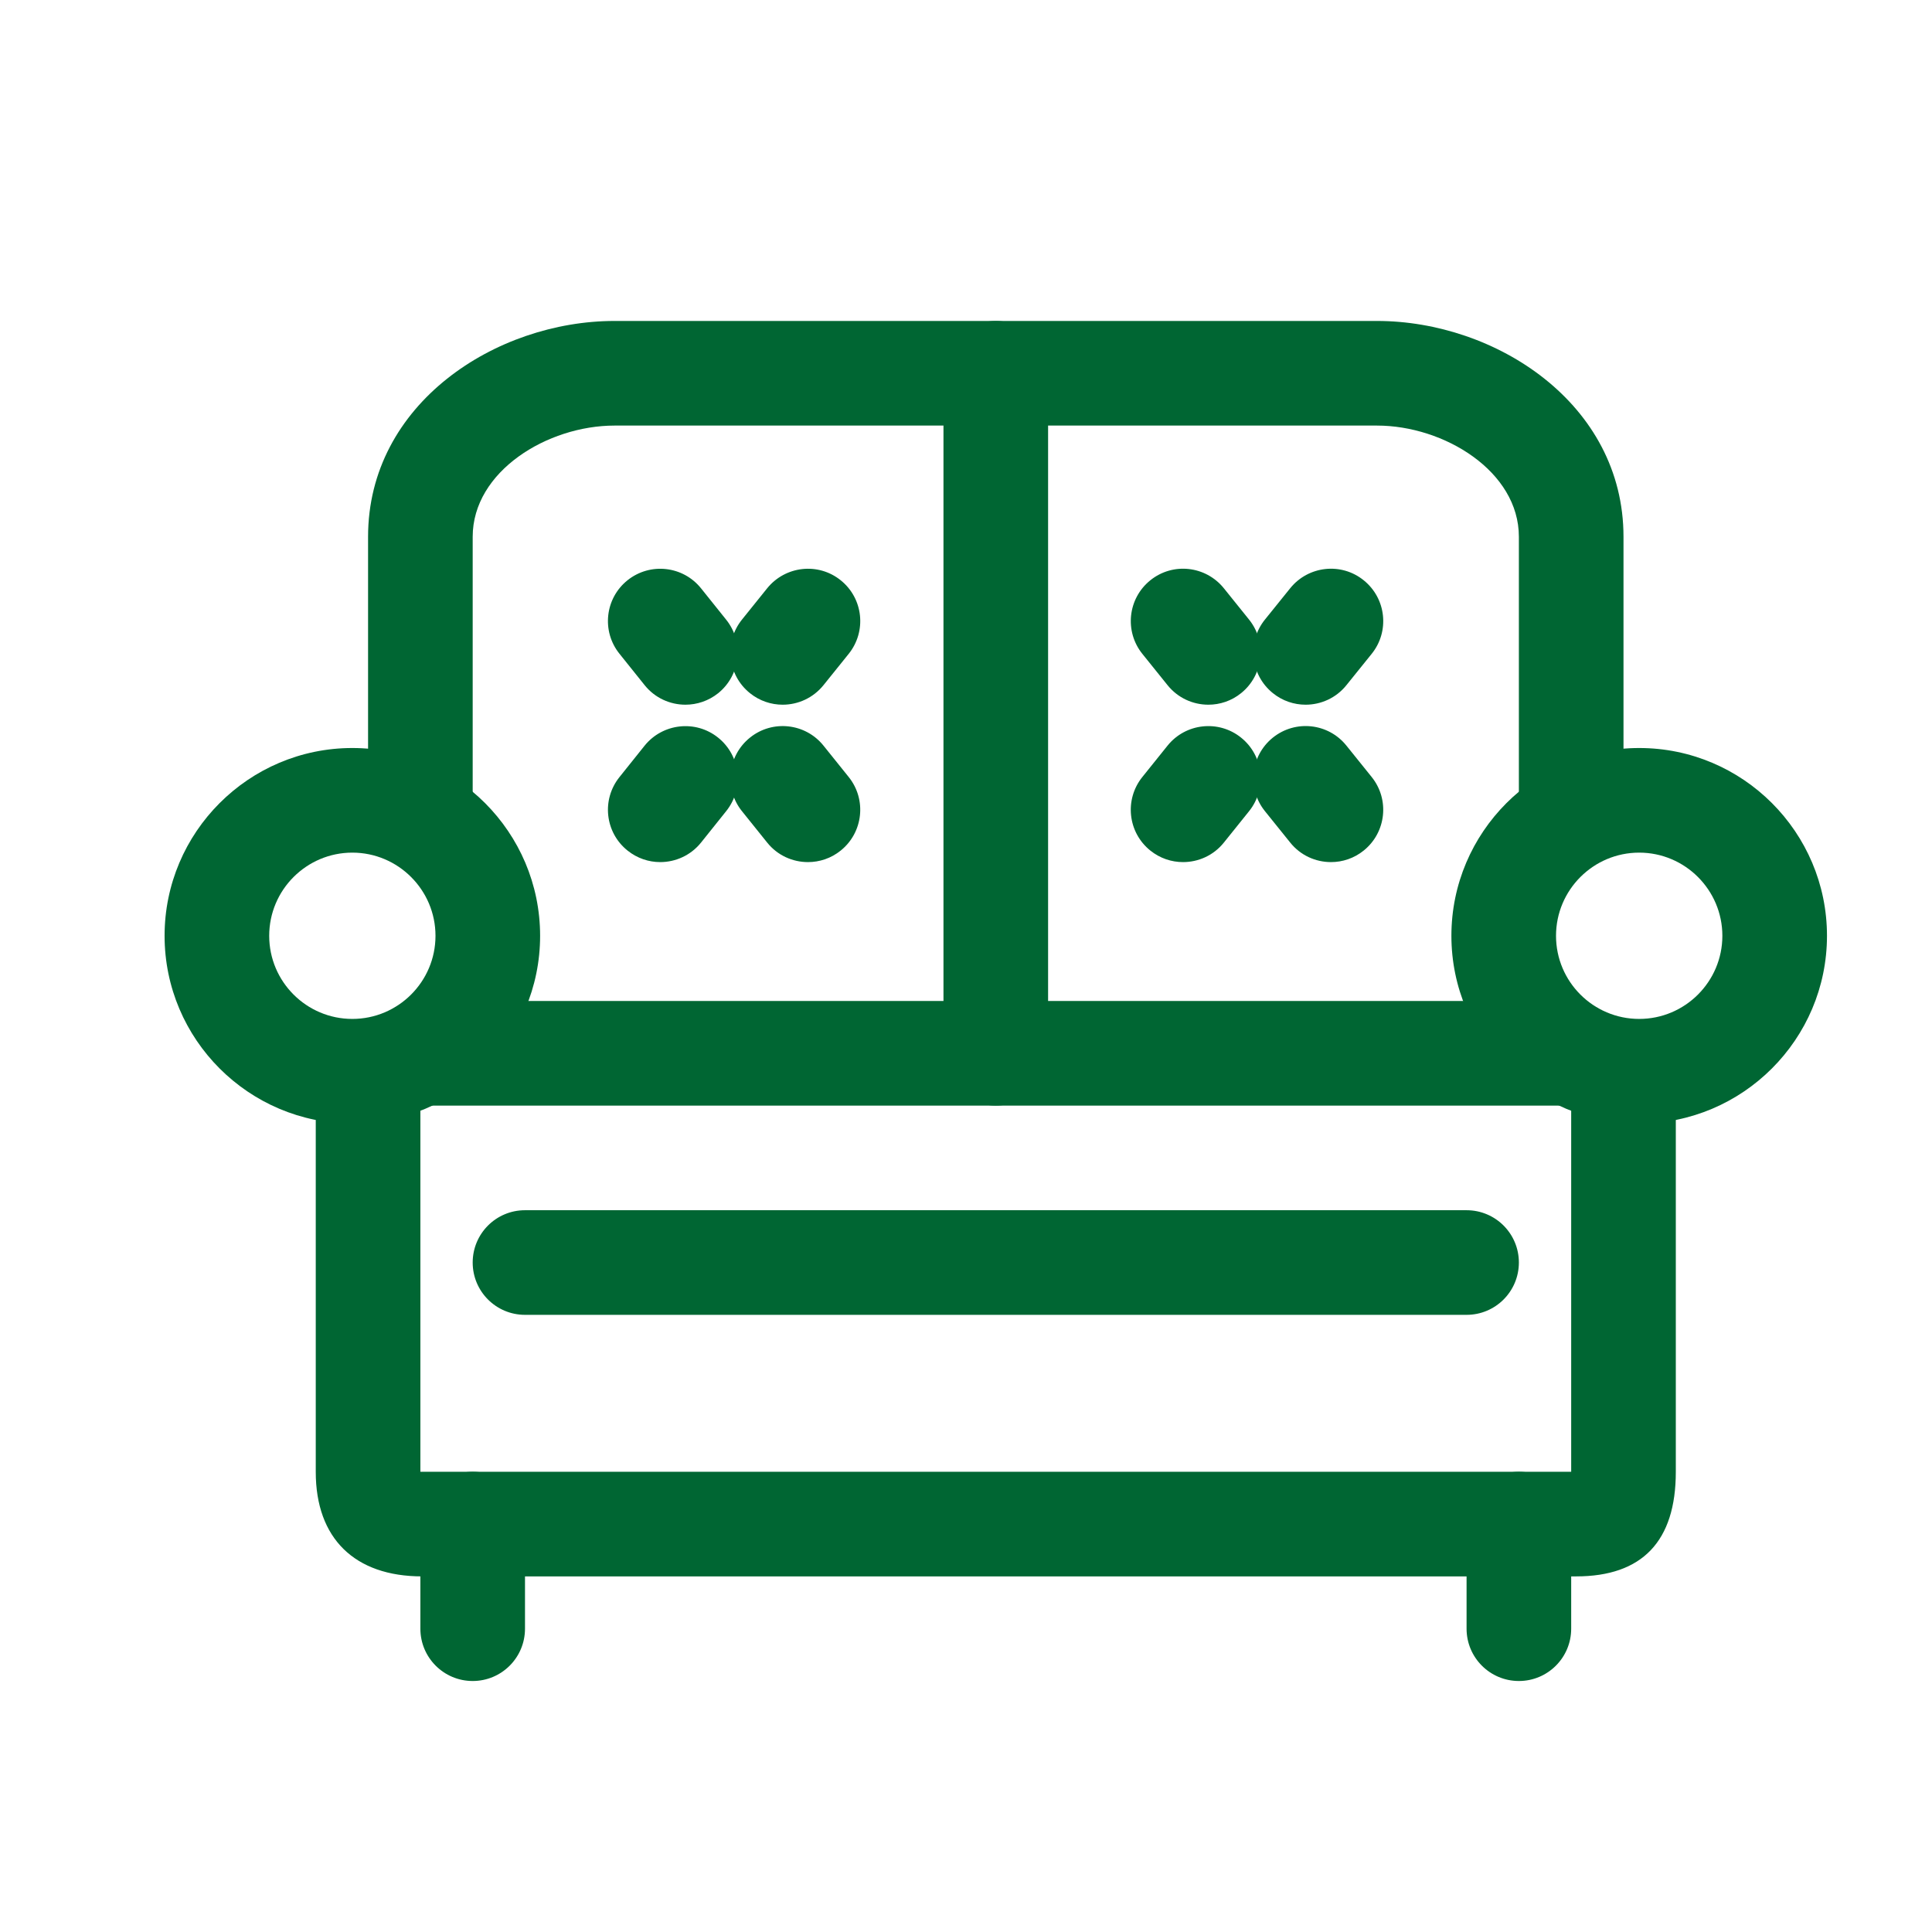
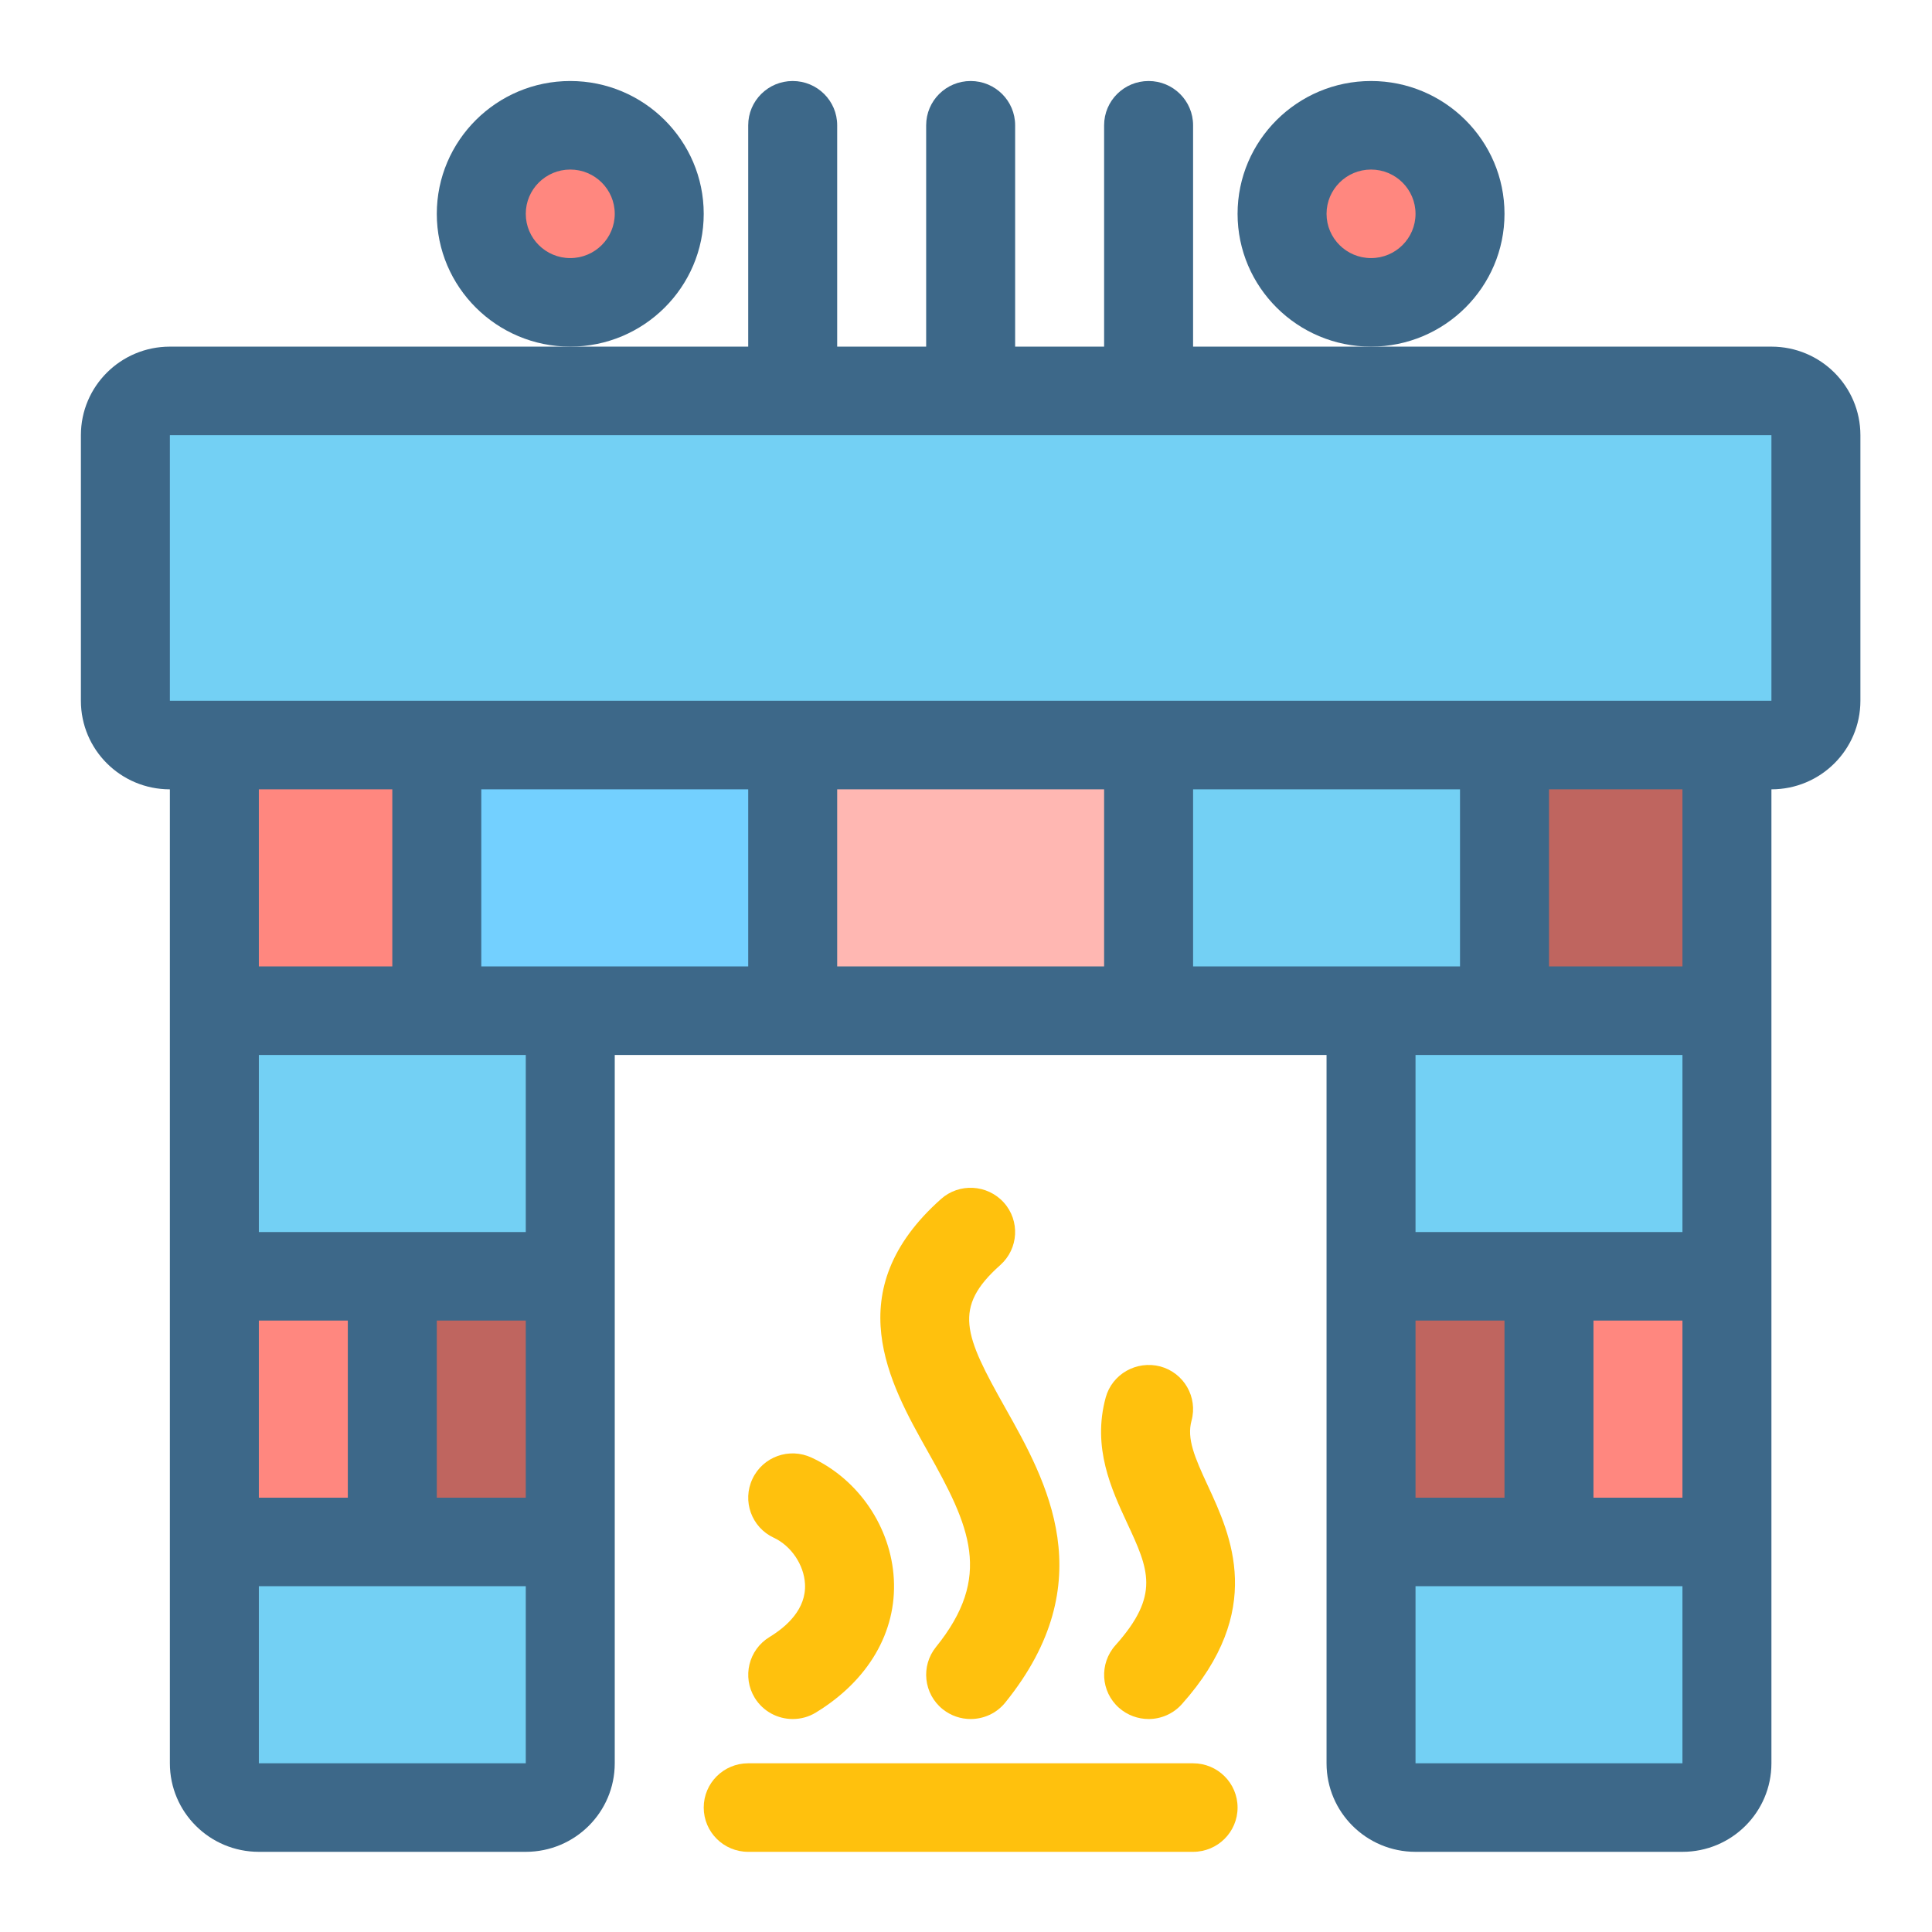
- <svg xmlns="http://www.w3.org/2000/svg" width="24px" height="24px" viewBox="0 0 24 24" fill="none">
-   <g id="g5415" transform="matrix(0.04061306,0,0,0.04061306,2.044498,2.109092)" style="fill:#006633;fill-opacity:1;opacity:1">
-     <g id="g5413" style="fill:#006633;fill-opacity:1">
-       <path d="M 370.848,46.24 H 137.632 c -36.256,0 -75.392,25.248 -75.392,66.016 v 77.984 c 0,8.832 7.152,16 16,16 8.848,0 16,-7.168 16,-16 v -77.984 c 0,-20.048 22.88,-34.016 43.392,-34.016 h 233.216 c 20.512,0 43.392,13.968 43.392,34.016 v 77.984 c 0,8.832 7.152,16 16,16 8.848,0 16,-7.168 16,-16 v -77.984 c 0,-40.768 -39.136,-66.016 -75.392,-66.016 z" id="path5411" style="fill:#006633;fill-opacity:1" />
-     </g>
+ <svg xmlns="http://www.w3.org/2000/svg" version="1.1" id="Layer_1" x="0px" y="0px" viewBox="0 0 24 24" xml:space="preserve" width="24" height="24">
+   <defs id="defs1114" />
+   <rect x="2.663" y="19.155" style="fill:#73d0f4;stroke-width:0.043;fill-opacity:1" width="4.421" height="3.3" id="rect1023" />
+   <g id="g1029" transform="matrix(0.04317505,0,0,0.04296442,1.004928,1.006332)">
+     <circle style="fill:#ff877f" cx="140.8" cy="38.4" r="25.6" id="circle1025" />
+     <rect x="38.4" y="192" style="fill:#ff877f" width="64" height="76.8" id="rect1027" />
  </g>
-   <g id="g5421" transform="matrix(0.04061306,0,0,0.04061306,2.044498,2.109092)" style="fill:#006633;fill-opacity:1;opacity:1">
-     <g id="g5419" style="fill:#006633;fill-opacity:1">
-       <path d="M 57.424,176.864 C 25.76,176.864 0,202.64 0,234.304 c 0,31.664 25.76,57.424 57.424,57.424 31.68,0 57.44,-25.776 57.44,-57.424 0,-31.68 -25.776,-57.44 -57.44,-57.44 z m 0,82.864 C 43.408,259.728 32,248.336 32,234.304 c 0,-14.032 11.408,-25.44 25.424,-25.44 14.032,0 25.44,11.424 25.44,25.44 0,14.016 -11.408,25.424 -25.44,25.424 z" id="path5417" style="fill:#006633;fill-opacity:1" />
-     </g>
+   <rect x="5.426" y="9.256" style="fill:#73d0ff;stroke-width:0.043;fill-opacity:1" width="4.421" height="3.3" id="rect1031" />
+   <rect x="9.847" y="9.256" style="fill:#ffb7b2;stroke-width:0.043" width="4.421" height="3.3" id="rect1033" />
+   <rect x="2.663" y="15.855" style="fill:#ff877f;stroke-width:0.043" width="2.211" height="3.3" id="rect1035" />
+   <rect x="1.558" y="4.856" style="fill:#73d0f4;stroke-width:0.043;fill-opacity:1" width="21" height="4.4" id="rect1037" />
+   <rect x="4.873" y="15.855" style="fill:#bf655f;stroke-width:0.043" width="2.211" height="3.3" id="rect1039" />
+   <rect x="2.663" y="12.555" style="fill:#73d0f4;stroke-width:0.043;fill-opacity:1" width="4.421" height="3.3" id="rect1041" />
+   <g id="g1047" transform="matrix(0.04317505,0,0,0.04296442,1.004928,1.006332)">
+     <circle style="fill:#ff877f" cx="371.2" cy="38.4" r="25.6" id="circle1043" />
+     <rect x="422.4" y="345.6" style="fill:#ff877f" width="51.2" height="76.8" id="rect1045" />
  </g>
-   <g id="g5427" transform="matrix(0.04061306,0,0,0.04061306,2.044498,2.109092)" style="fill:#006633;fill-opacity:1;opacity:1">
-     <g id="g5425" style="fill:#006633;fill-opacity:1">
-       <path d="m 446.24,270.24 c -8.848,0 -16,7.168 -16,16 v 112 H 78.784 c -0.192,0 -0.368,0 -0.544,0 v -112 c 0,-8.832 -7.152,-16 -16,-16 -8.848,0 -16,7.168 -16,16 v 112.048 c 0,20.304 11.856,31.952 32.544,31.952 H 431.76 c 20.224,0 30.48,-10.752 30.48,-31.952 V 286.24 c 0,-8.832 -7.152,-16 -16,-16 z" id="path5423" style="fill:#006633;fill-opacity:1" />
-     </g>
+   <g id="g1053" transform="matrix(0.04317505,0,0,0.04296442,1.004928,1.006332)">
+     <rect x="371.2" y="268.8" style="fill:#73d0f4;fill-opacity:1" width="102.4" height="76.8" id="rect1049" />
+     <rect x="371.2" y="422.4" style="fill:#73d0f4;fill-opacity:1" width="102.4" height="76.8" id="rect1051" />
  </g>
-   <g id="g5433" transform="matrix(0.04061306,0,0,0.04061306,2.044498,2.109092)" style="fill:#006633;fill-opacity:1;opacity:1">
-     <g id="g5431" style="fill:#006633;fill-opacity:1">
-       <path d="m 451.04,176.864 c -31.68,0 -57.44,25.776 -57.44,57.44 0,31.664 25.776,57.424 57.44,57.424 31.664,0 57.44,-25.776 57.44,-57.424 0,-31.68 -25.76,-57.44 -57.44,-57.44 z m 0,82.864 c -14.032,0 -25.44,-11.392 -25.44,-25.424 0,-14.032 11.408,-25.44 25.44,-25.44 14.032,0 25.44,11.424 25.44,25.44 0,14.016 -11.408,25.424 -25.44,25.424 z" id="path5429" style="fill:#006633;fill-opacity:1" />
-     </g>
+   <rect x="18.689" y="9.256" style="fill:#bf655f;stroke-width:0.043" width="2.763" height="3.3" id="rect1055" />
+   <rect x="14.268" y="9.256" style="fill:#73d0f4;stroke-width:0.043;fill-opacity:1" width="4.421" height="3.3" id="rect1057" />
+   <rect x="17.031" y="15.855" style="fill:#bf655f;stroke-width:0.043" width="2.211" height="3.3" id="rect1059" />
+   <g id="g1079" transform="matrix(0.04317505,0,0,0.04296442,1.004928,1.006332)">
+     <path style="fill:#3d6889;fill-opacity:1" d="M 486.4,76.8 H 448 371.2 320 v -64 C 320,5.726 314.274,0 307.2,0 300.126,0 294.4,5.726 294.4,12.8 v 64 h -25.6 v -64 C 268.8,5.726 263.074,0 256,0 248.926,0 243.2,5.726 243.2,12.8 v 64 h -25.6 v -64 C 217.6,5.726 211.874,0 204.8,0 197.726,0 192,5.726 192,12.8 v 64 H 140.8 64 25.6 C 11.46,76.8 0,88.26 0,102.4 v 76.8 c 0,14.14 11.46,25.6 25.6,25.6 v 281.6 c 0,14.14 11.46,25.6 25.6,25.6 H 128 c 14.14,0 25.6,-11.46 25.6,-25.6 V 281.6 h 204.8 v 204.8 c 0,14.14 11.46,25.6 25.6,25.6 h 76.8 c 14.14,0 25.6,-11.46 25.6,-25.6 V 204.8 c 14.14,0 25.6,-11.46 25.6,-25.6 V 102.4 C 512,88.26 500.54,76.8 486.4,76.8 Z M 128,486.4 H 51.2 V 435.2 H 128 Z M 51.2,409.6 v -51.2 h 25.6 v 51.2 z m 76.8,0 H 102.4 V 358.4 H 128 Z m 0,-76.8 H 51.2 V 281.6 H 128 Z M 51.2,256 V 204.8 H 89.6 V 256 Z M 192,256 H 128 115.2 V 204.8 H 192 Z m 102.4,0 h -76.8 v -51.2 h 76.8 z m 25.6,0 v -51.2 h 76.8 V 256 H 384 Z m 64,102.4 h 25.6 v 51.2 H 384 Z m 76.8,128 H 384 v -51.2 h 76.8 z m 0,-76.8 h -25.6 v -51.2 h 25.6 z m 0,-76.8 H 384 v -51.2 h 76.8 z m 0,-76.8 h -38.4 v -51.2 h 38.4 z m 25.6,-76.8 H 460.8 51.2 25.6 v -76.8 h 460.8 z" id="path1061" />
+     <path style="fill:#ffc10d;fill-opacity:1" d="M 320,486.4 H 192 c -7.074,0 -12.8,5.726 -12.8,12.8 0,7.074 5.726,12.8 12.8,12.8 h 128 c 7.074,0 12.8,-5.726 12.8,-12.8 0,-7.074 -5.726,-12.8 -12.8,-12.8 z" id="path1063" />
+     <path style="fill:#3d6889;fill-opacity:1" d="M 179.2,38.4 C 179.2,17.229 161.971,0 140.8,0 c -21.171,0 -38.4,17.229 -38.4,38.4 0,21.171 17.229,38.4 38.4,38.4 21.171,0 38.4,-17.229 38.4,-38.4 z m -38.4,12.8 c -7.066,0 -12.8,-5.734 -12.8,-12.8 0,-7.066 5.734,-12.8 12.8,-12.8 7.066,0 12.8,5.734 12.8,12.8 0,7.066 -5.734,12.8 -12.8,12.8 z" id="path1065" />
+     <path style="fill:#3d6889;fill-opacity:1" d="M 409.6,38.4 C 409.6,17.229 392.371,0 371.2,0 c -21.171,0 -38.4,17.229 -38.4,38.4 0,21.171 17.229,38.4 38.4,38.4 21.171,0 38.4,-17.229 38.4,-38.4 z m -38.4,12.8 c -7.066,0 -12.8,-5.734 -12.8,-12.8 0,-7.066 5.734,-12.8 12.8,-12.8 7.066,0 12.8,5.734 12.8,12.8 0,7.066 -5.734,12.8 -12.8,12.8 z" id="path1067" />
+     <path style="fill:#ffc10d;fill-opacity:1" d="m 210.253,398.029 c -6.451,-3.021 -14.029,-0.273 -17.024,6.127 -3.021,6.4 -0.273,14.029 6.127,17.024 5.001,2.347 8.678,7.825 8.977,13.329 0.427,7.296 -5.325,12.399 -10.197,15.377 -6.05,3.703 -7.927,11.571 -4.25,17.604 2.415,3.934 6.613,6.11 10.914,6.11 2.304,0 4.599,-0.597 6.673,-1.877 15.104,-9.25 23.279,-23.322 22.426,-38.622 -0.828,-14.951 -10.095,-28.723 -23.646,-35.072 z" id="path1073" />
+     <path style="fill:#ffc10d;fill-opacity:1" d="m 265.549,324.275 c -4.753,-5.299 -12.877,-5.7 -18.074,-1.024 -29.747,26.598 -14.797,53.35 -3.874,72.875 12.228,21.803 18.85,36.224 2.423,56.653 -4.429,5.504 -3.55,13.577 1.954,17.997 2.372,1.903 5.197,2.825 8.021,2.825 3.729,0 7.45,-1.621 9.975,-4.779 28.1,-34.953 11.853,-64 -0.026,-85.197 -11.802,-21.077 -15.172,-28.979 -1.425,-41.276 5.275,-4.728 5.728,-12.8 1.026,-18.074 z" id="path1075" />
+     <path style="fill:#ffc10d;fill-opacity:1" d="m 310.554,371.652 c -6.852,-1.775 -13.85,2.202 -15.701,9.003 -3.925,14.473 1.673,26.547 6.153,36.25 6.204,13.423 9.626,20.804 -3.354,35.379 -4.702,5.299 -4.25,13.372 1.024,18.074 2.449,2.167 5.504,3.243 8.525,3.243 3.524,0 7.023,-1.451 9.549,-4.275 24.149,-27.127 14.123,-48.802 7.501,-63.172 -3.823,-8.277 -6.101,-13.602 -4.702,-18.799 1.851,-6.828 -2.177,-13.851 -8.995,-15.703 z" id="path1077" />
  </g>
-   <g id="g5439" transform="matrix(0.04061306,0,0,0.04061306,2.044498,2.109092)" style="fill:#006633;fill-opacity:1;opacity:1">
-     <g id="g5437" style="fill:#006633;fill-opacity:1">
-       <path d="m 430.24,254.24 h -352 c -8.848,0 -16,7.168 -16,16 0,8.832 7.152,16 16,16 h 352 c 8.848,0 16,-7.168 16,-16 0,-8.832 -7.152,-16 -16,-16 z" id="path5435" style="fill:#006633;fill-opacity:1" />
-     </g>
-   </g>
-   <g id="g5445" transform="matrix(0.04061306,0,0,0.04061306,2.044498,2.109092)" style="fill:#006633;fill-opacity:1;opacity:1">
-     <g id="g5443" style="fill:#006633;fill-opacity:1">
-       <path d="m 398.24,318.24 h -288 c -8.848,0 -16,7.168 -16,16 0,8.832 7.152,16 16,16 h 288 c 8.848,0 16,-7.168 16,-16 0,-8.832 -7.152,-16 -16,-16 z" id="path5441" style="fill:#006633;fill-opacity:1" />
-     </g>
-   </g>
-   <g id="g5451" transform="matrix(0.04061306,0,0,0.04061306,2.044498,2.109092)" style="fill:#006633;fill-opacity:1;opacity:1">
-     <g id="g5449" style="fill:#006633;fill-opacity:1">
-       <path d="m 206.816,125.568 c -6.88,-5.552 -16.928,-4.432 -22.496,2.432 l -7.712,9.584 c -5.536,6.88 -4.464,16.96 2.432,22.496 2.96,2.384 6.496,3.536 10.016,3.536 4.688,0 9.312,-2.048 12.48,-5.968 l 7.712,-9.584 c 5.536,-6.88 4.464,-16.96 -2.432,-22.496 z" id="path5447" style="fill:#006633;fill-opacity:1" />
-     </g>
-   </g>
-   <g id="g5457" transform="matrix(0.04061306,0,0,0.04061306,2.044498,2.109092)" style="fill:#006633;fill-opacity:1;opacity:1">
-     <g id="g5455" style="fill:#006633;fill-opacity:1">
-       <path d="m 209.248,185.728 -7.712,-9.6 c -5.52,-6.88 -15.616,-7.984 -22.496,-2.432 -6.88,5.536 -7.968,15.616 -2.432,22.496 l 7.712,9.6 c 3.152,3.936 7.792,5.968 12.48,5.968 3.52,0 7.072,-1.152 10.016,-3.536 6.88,-5.536 7.968,-15.616 2.432,-22.496 z" id="path5453" style="fill:#006633;fill-opacity:1" />
-     </g>
-   </g>
-   <g id="g5463" transform="matrix(0.04061306,0,0,0.04061306,2.044498,2.109092)" style="fill:#006633;fill-opacity:1;opacity:1">
-     <g id="g5461" style="fill:#006633;fill-opacity:1">
-       <path d="m 171.776,137.616 -7.68,-9.584 c -5.504,-6.88 -15.568,-8.016 -22.496,-2.48 -6.896,5.52 -8,15.6 -2.464,22.48 l 7.68,9.584 c 3.152,3.952 7.808,6 12.496,6 3.504,0 7.056,-1.152 10,-3.504 6.88,-5.536 8,-15.6 2.464,-22.496 z" id="path5459" style="fill:#006633;fill-opacity:1" />
-     </g>
-   </g>
-   <g id="g5469" transform="matrix(0.04061306,0,0,0.04061306,2.044498,2.109092)" style="fill:#006633;fill-opacity:1;opacity:1">
-     <g id="g5467" style="fill:#006633;fill-opacity:1">
-       <path d="m 169.296,173.68 c -6.88,-5.52 -16.96,-4.384 -22.48,2.48 l -7.68,9.6 c -5.536,6.896 -4.432,16.96 2.48,22.48 2.96,2.368 6.48,3.52 9.984,3.52 4.688,0 9.344,-2.048 12.496,-5.984 l 7.68,-9.6 c 5.536,-6.896 4.432,-16.976 -2.48,-22.496 z" id="path5465" style="fill:#006633;fill-opacity:1" />
-     </g>
-   </g>
-   <g id="g5475" transform="matrix(0.04061306,0,0,0.04061306,2.044498,2.109092)" style="fill:#006633;fill-opacity:1;opacity:1">
-     <g id="g5473" style="fill:#006633;fill-opacity:1">
-       <path d="m 366.8,125.584 c -6.864,-5.584 -16.96,-4.464 -22.496,2.4 l -7.728,9.584 c -5.552,6.864 -4.48,16.944 2.4,22.496 2.96,2.4 6.512,3.552 10.032,3.552 4.672,0 9.312,-2.032 12.464,-5.952 l 7.728,-9.584 c 5.552,-6.864 4.48,-16.944 -2.4,-22.496 z" id="path5471" style="fill:#006633;fill-opacity:1" />
-     </g>
-   </g>
-   <g id="g5481" transform="matrix(0.04061306,0,0,0.04061306,2.044498,2.109092)" style="fill:#006633;fill-opacity:1;opacity:1">
-     <g id="g5479" style="fill:#006633;fill-opacity:1">
-       <path d="m 369.2,185.712 -7.728,-9.6 c -5.52,-6.864 -15.568,-7.984 -22.496,-2.416 -6.864,5.536 -7.952,15.616 -2.4,22.496 l 7.728,9.6 c 3.152,3.936 7.792,5.968 12.464,5.968 3.52,0 7.072,-1.152 10.032,-3.552 6.864,-5.536 7.952,-15.616 2.4,-22.496 z" id="path5477" style="fill:#006633;fill-opacity:1" />
-     </g>
-   </g>
-   <g id="g5487" transform="matrix(0.04061306,0,0,0.04061306,2.044498,2.109092)" style="fill:#006633;fill-opacity:1;opacity:1">
-     <g id="g5485" style="fill:#006633;fill-opacity:1">
-       <path d="M 331.712,137.584 324,128 c -5.552,-6.88 -15.6,-8 -22.496,-2.432 -6.88,5.536 -7.968,15.616 -2.432,22.496 l 7.712,9.584 c 3.168,3.936 7.792,5.968 12.48,5.968 3.52,0 7.072,-1.152 10.016,-3.536 6.88,-5.536 7.968,-15.616 2.432,-22.496 z" id="path5483" style="fill:#006633;fill-opacity:1" />
-     </g>
-   </g>
-   <g id="g5493" transform="matrix(0.04061306,0,0,0.04061306,2.044498,2.109092)" style="fill:#006633;fill-opacity:1;opacity:1">
-     <g id="g5491" style="fill:#006633;fill-opacity:1">
-       <path d="m 329.28,173.696 c -6.864,-5.536 -16.96,-4.448 -22.496,2.432 l -7.712,9.6 c -5.536,6.88 -4.464,16.96 2.432,22.496 2.96,2.384 6.496,3.536 10.016,3.536 4.688,0 9.328,-2.032 12.48,-5.968 l 7.712,-9.6 c 5.536,-6.88 4.464,-16.96 -2.432,-22.496 z" id="path5489" style="fill:#006633;fill-opacity:1" />
-     </g>
-   </g>
-   <g id="g5499" transform="matrix(0.04061306,0,0,0.04061306,2.044498,2.109092)" style="fill:#006633;fill-opacity:1;opacity:1">
-     <g id="g5497" style="fill:#006633;fill-opacity:1">
-       <path d="m 94.24,398.24 c -8.848,0 -16,7.168 -16,16 v 32 c 0,8.832 7.152,16 16,16 8.848,0 16,-7.168 16,-16 v -32 c 0,-8.832 -7.152,-16 -16,-16 z" id="path5495" style="fill:#006633;fill-opacity:1" />
-     </g>
-   </g>
-   <g id="g5505" transform="matrix(0.04061306,0,0,0.04061306,2.044498,2.109092)" style="fill:#006633;fill-opacity:1;opacity:1">
-     <g id="g5503" style="fill:#006633;fill-opacity:1">
-       <path d="m 414.24,398.24 c -8.848,0 -16,7.168 -16,16 v 32 c 0,8.832 7.152,16 16,16 8.848,0 16,-7.168 16,-16 v -32 c 0,-8.832 -7.152,-16 -16,-16 z" id="path5501" style="fill:#006633;fill-opacity:1" />
-     </g>
-   </g>
-   <g id="g5511" transform="matrix(0.04061306,0,0,0.04061306,2.044498,2.109092)" style="fill:#006633;fill-opacity:1;opacity:1">
-     <g id="g5509" style="fill:#006633;fill-opacity:1">
-       <path d="m 254.24,46.24 c -8.848,0 -16,7.168 -16,16 v 208 c 0,8.832 7.152,16 16,16 8.848,0 16,-7.168 16,-16 v -208 c 0,-8.832 -7.152,-16 -16,-16 z" id="path5507" style="fill:#006633;fill-opacity:1" />
-     </g>
-   </g>
-   <g id="g5513" transform="matrix(0.04061306,0,0,0.04061306,2.044498,2.109092)" style="fill:#006633;fill-opacity:1;opacity:1">
+   <g id="g1081" transform="matrix(0.04317505,0,0,0.04296442,1.004928,1.006332)">
</g>
-   <g id="g5515" transform="matrix(0.04061306,0,0,0.04061306,2.044498,2.109092)" style="fill:#006633;fill-opacity:1;opacity:1">
+   <g id="g1083" transform="matrix(0.04317505,0,0,0.04296442,1.004928,1.006332)">
</g>
-   <g id="g5517" transform="matrix(0.04061306,0,0,0.04061306,2.044498,2.109092)" style="fill:#006633;fill-opacity:1;opacity:1">
+   <g id="g1085" transform="matrix(0.04317505,0,0,0.04296442,1.004928,1.006332)">
</g>
-   <g id="g5519" transform="matrix(0.04061306,0,0,0.04061306,2.044498,2.109092)" style="fill:#006633;fill-opacity:1;opacity:1">
+   <g id="g1087" transform="matrix(0.04317505,0,0,0.04296442,1.004928,1.006332)">
</g>
-   <g id="g5521" transform="matrix(0.04061306,0,0,0.04061306,2.044498,2.109092)" style="fill:#006633;fill-opacity:1;opacity:1">
+   <g id="g1089" transform="matrix(0.04317505,0,0,0.04296442,1.004928,1.006332)">
</g>
-   <g id="g5523" transform="matrix(0.04061306,0,0,0.04061306,2.044498,2.109092)" style="fill:#006633;fill-opacity:1;opacity:1">
+   <g id="g1091" transform="matrix(0.04317505,0,0,0.04296442,1.004928,1.006332)">
</g>
-   <g id="g5525" transform="matrix(0.04061306,0,0,0.04061306,2.044498,2.109092)" style="fill:#006633;fill-opacity:1;opacity:1">
+   <g id="g1093" transform="matrix(0.04317505,0,0,0.04296442,1.004928,1.006332)">
</g>
-   <g id="g5527" transform="matrix(0.04061306,0,0,0.04061306,2.044498,2.109092)" style="fill:#006633;fill-opacity:1;opacity:1">
+   <g id="g1095" transform="matrix(0.04317505,0,0,0.04296442,1.004928,1.006332)">
</g>
-   <g id="g5529" transform="matrix(0.04061306,0,0,0.04061306,2.044498,2.109092)" style="fill:#006633;fill-opacity:1;opacity:1">
+   <g id="g1097" transform="matrix(0.04317505,0,0,0.04296442,1.004928,1.006332)">
</g>
-   <g id="g5531" transform="matrix(0.04061306,0,0,0.04061306,2.044498,2.109092)" style="fill:#006633;fill-opacity:1;opacity:1">
+   <g id="g1099" transform="matrix(0.04317505,0,0,0.04296442,1.004928,1.006332)">
</g>
-   <g id="g5533" transform="matrix(0.04061306,0,0,0.04061306,2.044498,2.109092)" style="fill:#006633;fill-opacity:1;opacity:1">
+   <g id="g1101" transform="matrix(0.04317505,0,0,0.04296442,1.004928,1.006332)">
</g>
-   <g id="g5535" transform="matrix(0.04061306,0,0,0.04061306,2.044498,2.109092)" style="fill:#006633;fill-opacity:1;opacity:1">
+   <g id="g1103" transform="matrix(0.04317505,0,0,0.04296442,1.004928,1.006332)">
</g>
-   <g id="g5537" transform="matrix(0.04061306,0,0,0.04061306,2.044498,2.109092)" style="fill:#006633;fill-opacity:1;opacity:1">
+   <g id="g1105" transform="matrix(0.04317505,0,0,0.04296442,1.004928,1.006332)">
</g>
-   <g id="g5539" transform="matrix(0.04061306,0,0,0.04061306,2.044498,2.109092)" style="fill:#006633;fill-opacity:1;opacity:1">
+   <g id="g1107" transform="matrix(0.04317505,0,0,0.04296442,1.004928,1.006332)">
</g>
-   <g id="g5541" transform="matrix(0.04061306,0,0,0.04061306,2.044498,2.109092)" style="fill:#006633;fill-opacity:1;opacity:1">
+   <g id="g1109" transform="matrix(0.04317505,0,0,0.04296442,1.004928,1.006332)">
</g>
</svg>
